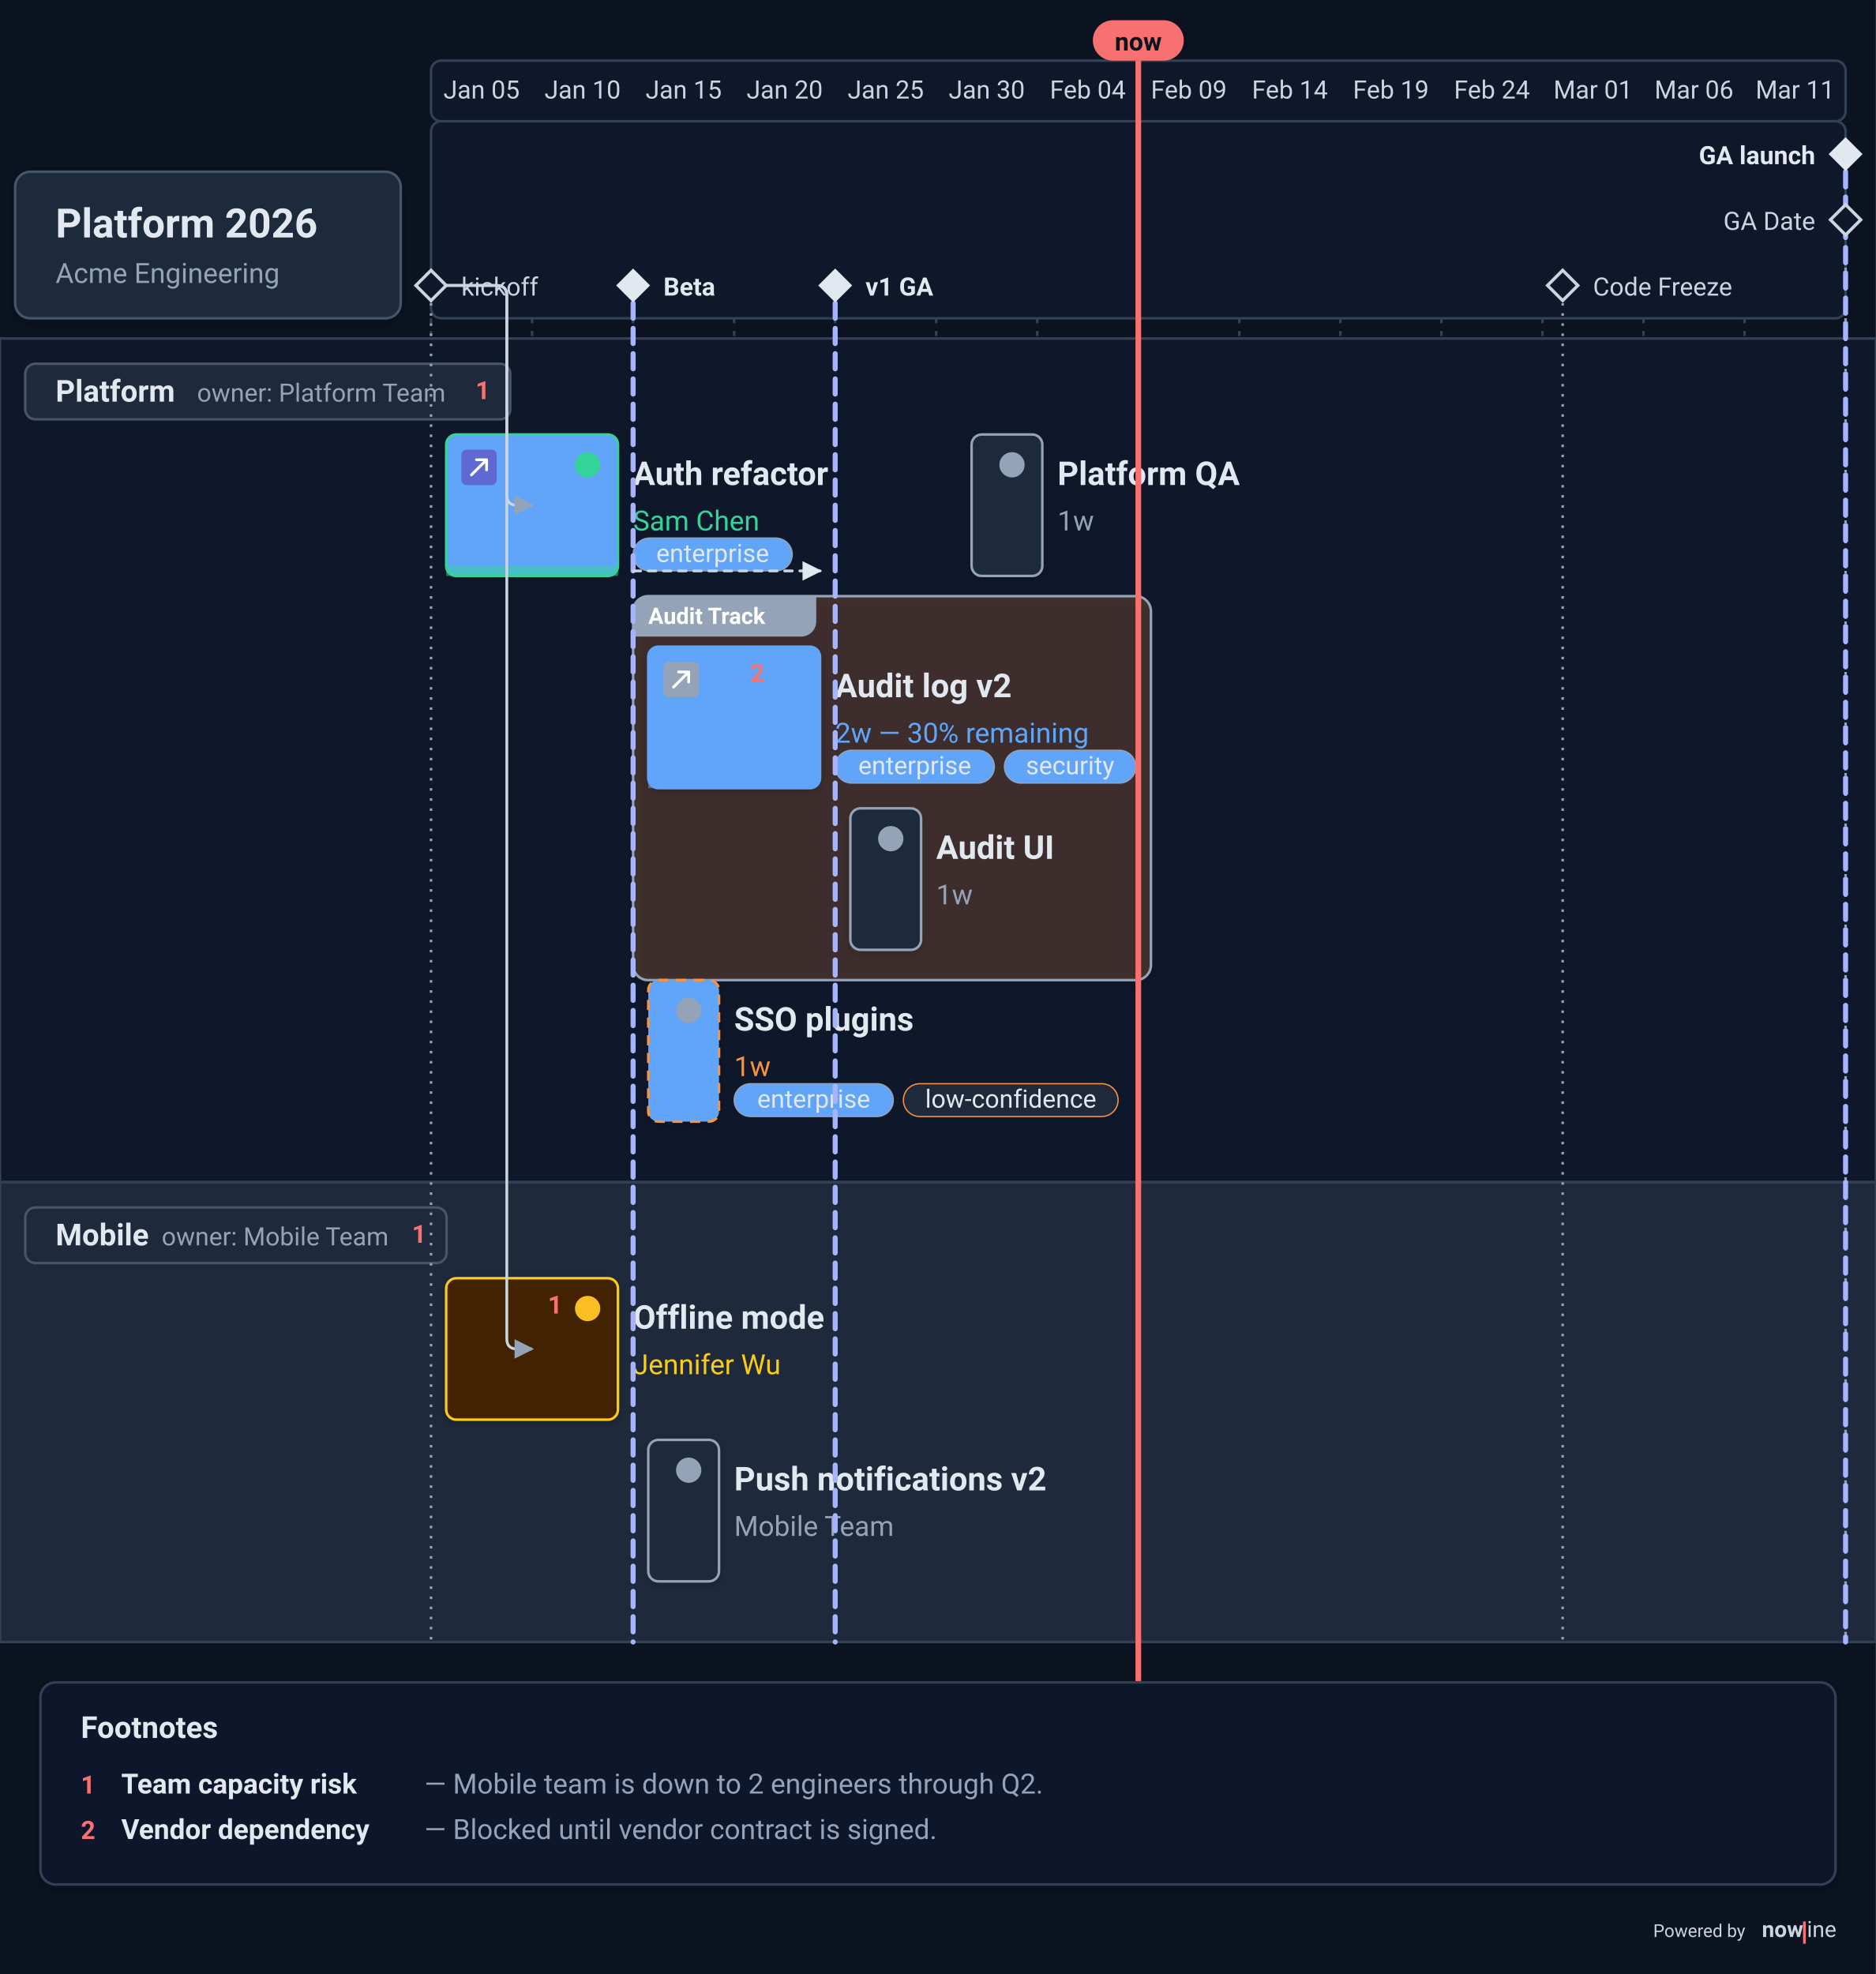
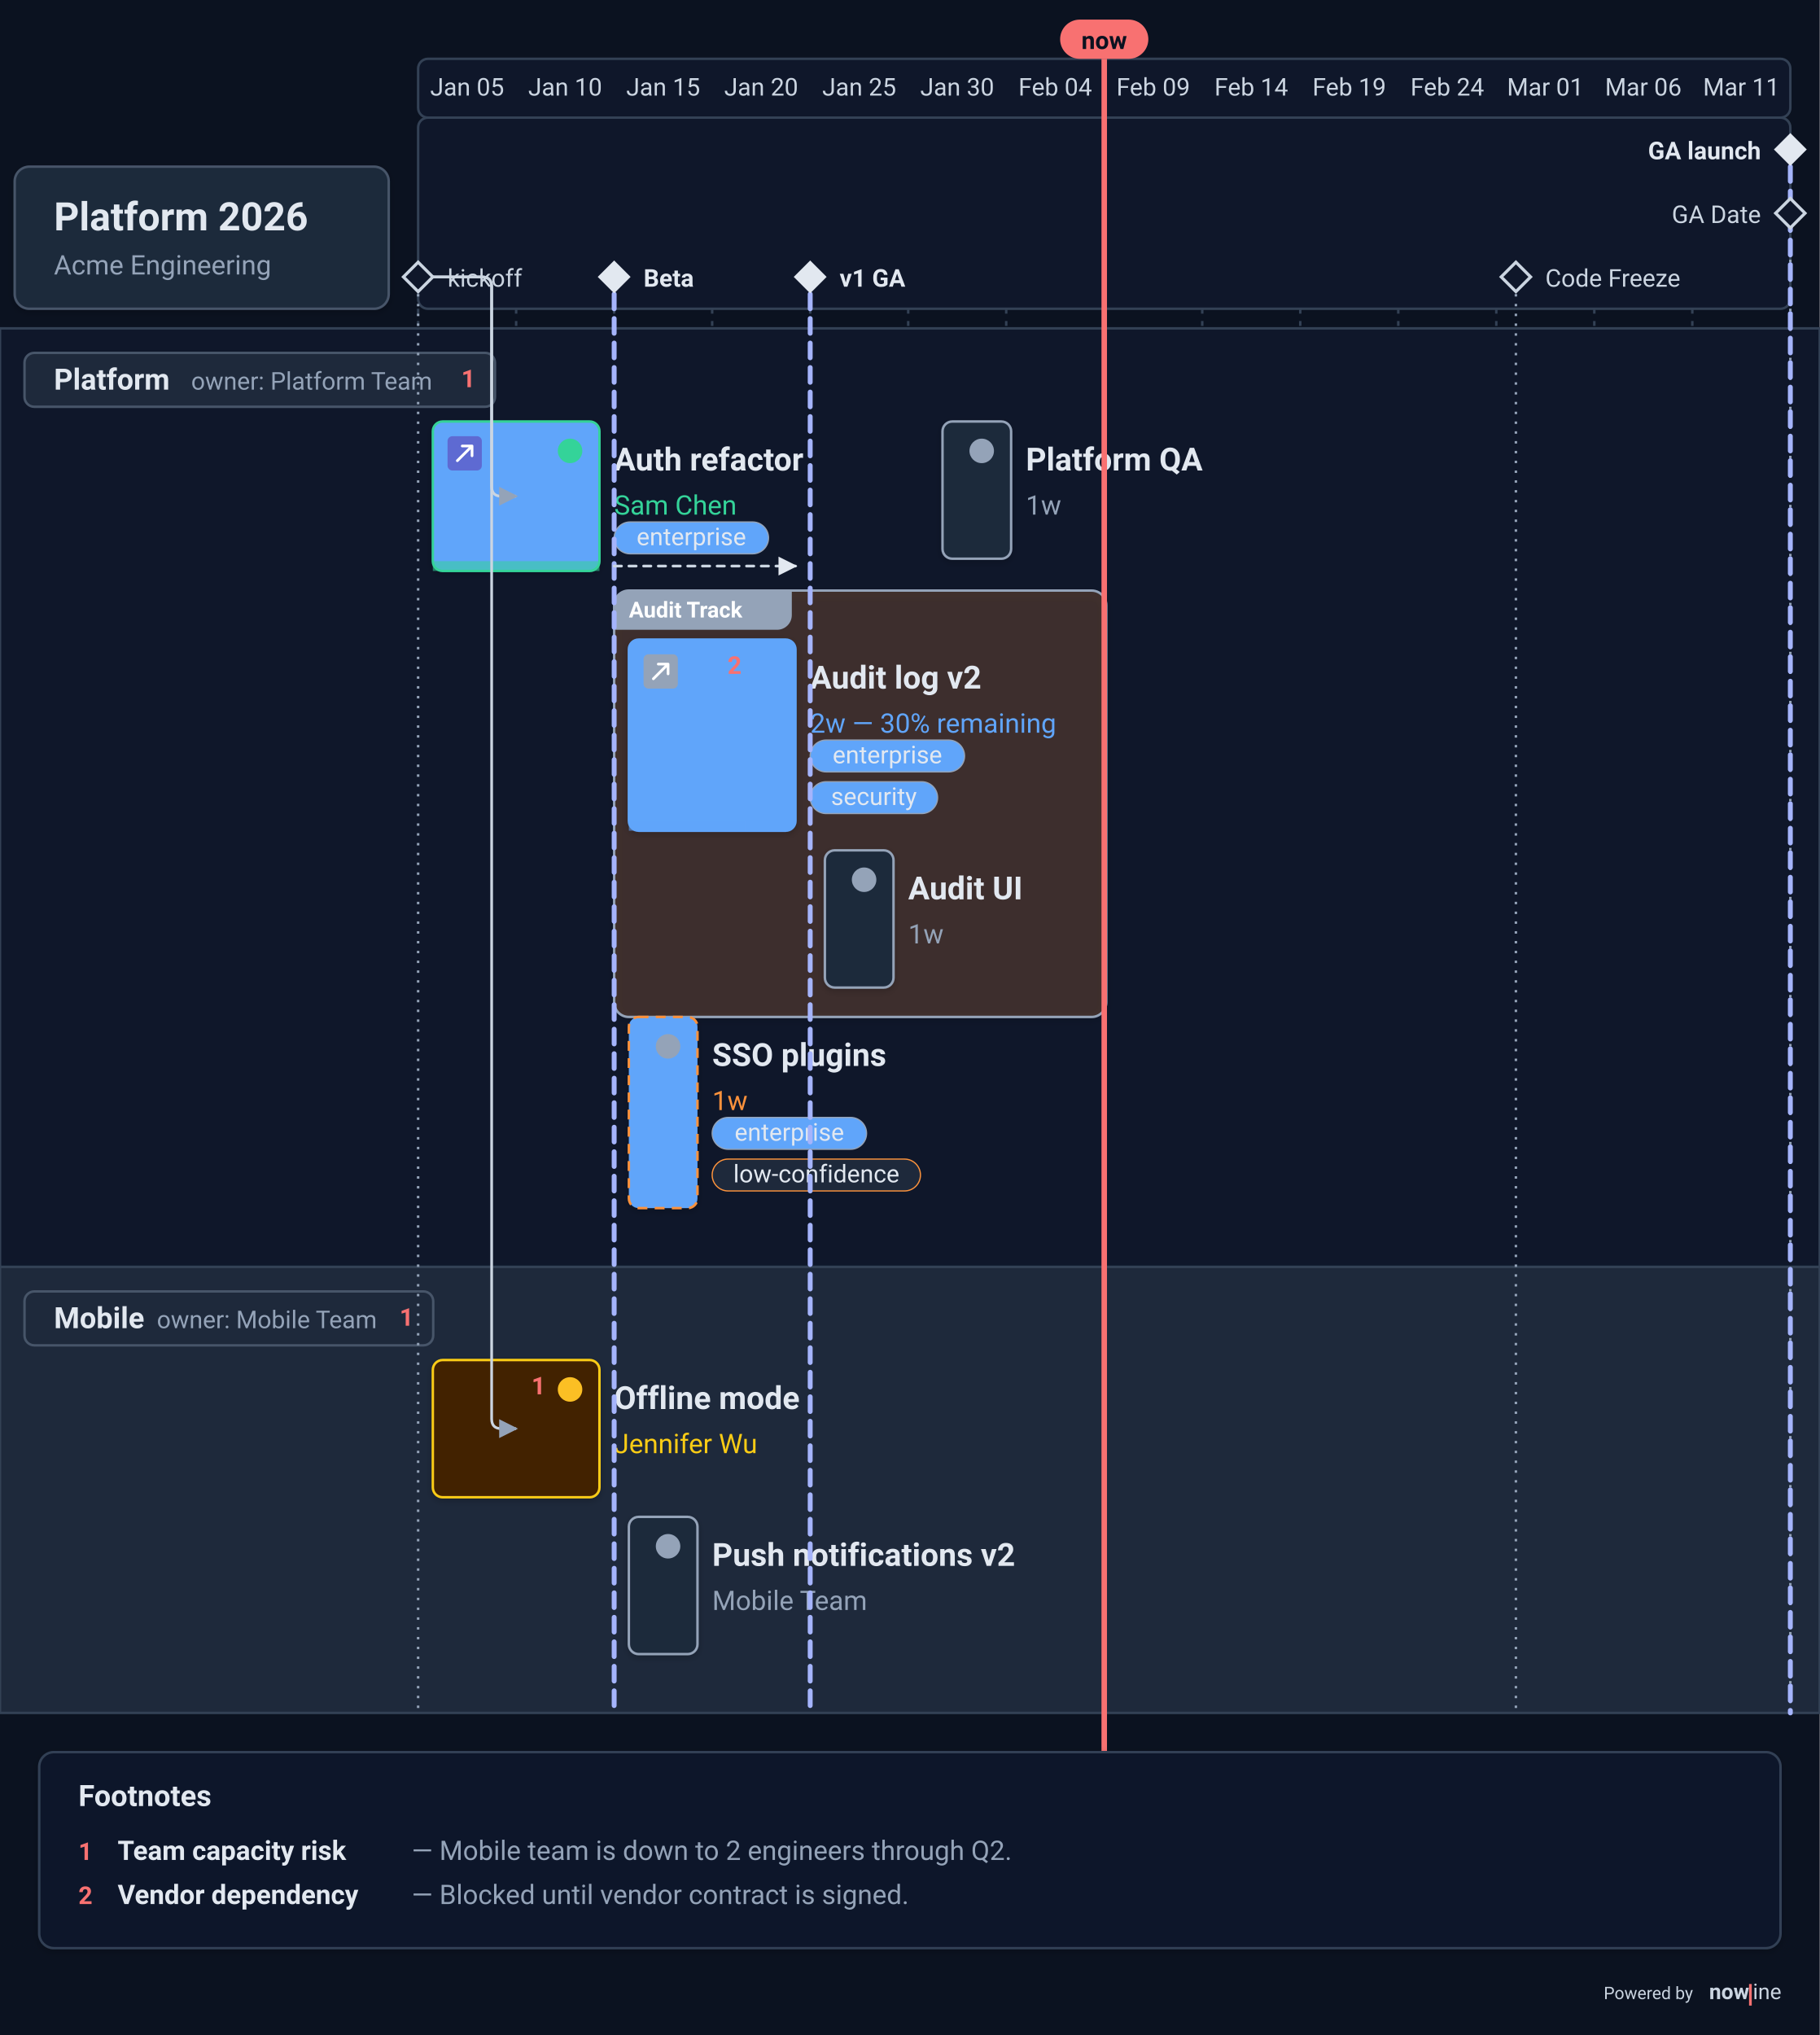
- <svg xmlns="http://www.w3.org/2000/svg" data-generator="nowline" data-theme="dark" height="781.44" viewBox="0 0 742.64 781.44" width="742.64">
+ <svg xmlns="http://www.w3.org/2000/svg" data-generator="nowline" data-theme="dark" height="830.44" viewBox="0 0 742.64 830.44" width="742.64">
  <defs>
    <filter height="200%" id="nl-0-root-shadow-subtle" width="200%" x="-50%" y="-50%">
      <feGaussianBlur in="SourceAlpha" stdDeviation="1.5" />
      <feOffset dx="0" dy="1" result="offsetblur" />
      <feComponentTransfer>
        <feFuncA type="linear" slope="0.2" />
      </feComponentTransfer>
      <feMerge>
        <feMergeNode />
        <feMergeNode in="SourceGraphic" />
      </feMerge>
    </filter>
    <filter height="200%" id="nl-0-root-shadow-fuzzy" width="200%" x="-50%" y="-50%">
      <feGaussianBlur in="SourceAlpha" stdDeviation="5" />
      <feOffset dx="0" dy="3" result="offsetblur" />
      <feComponentTransfer>
        <feFuncA type="linear" slope="0.3" />
      </feComponentTransfer>
      <feMerge>
        <feMergeNode />
        <feMergeNode in="SourceGraphic" />
      </feMerge>
    </filter>
    <filter height="200%" id="nl-0-root-shadow-hard" width="200%" x="-50%" y="-50%">
      <feGaussianBlur in="SourceAlpha" stdDeviation="0" />
      <feOffset dx="2" dy="2" result="offsetblur" />
      <feComponentTransfer>
        <feFuncA type="linear" slope="0.45" />
      </feComponentTransfer>
      <feMerge>
        <feMergeNode />
        <feMergeNode in="SourceGraphic" />
      </feMerge>
    </filter>
    <marker id="nl-arrow" viewBox="0 0 10 10" refX="9" refY="5" markerWidth="7" markerHeight="7" orient="auto">
      <path d="M 0 0 L 10 5 L 0 10 z" fill="#94a3b8" />
    </marker>
    <marker id="nl-arrow-light" viewBox="0 0 10 10" refX="9" refY="5" markerWidth="7" markerHeight="7" orient="auto">
      <path d="M 0 0 L 10 5 L 0 10 z" fill="#64748b" />
    </marker>
    <marker id="nl-arrow-dark" viewBox="0 0 10 10" refX="9" refY="5" markerWidth="7" markerHeight="7" orient="auto">
      <path d="M 0 0 L 10 5 L 0 10 z" fill="#e2e8f0" />
    </marker>
  </defs>
-   <rect fill="#0b1220" height="781.44" width="742.64" x="0" y="0" />
+   <rect fill="#0b1220" height="830.44" width="742.64" x="0" y="0" />
  <g data-layer="timeline">
    <rect fill="#0f172a" height="24" rx="4" ry="4" stroke="#334155" stroke-width="1" width="560" x="170.64" y="24" />
    <rect fill="#0f172a" height="78" rx="4" ry="4" stroke="#334155" stroke-width="1" width="560" x="170.64" y="48" />
    <text fill="#cbd5e1" font-family="system-ui, -apple-system, &quot;Segoe UI&quot;, Roboto, sans-serif" font-size="10" text-anchor="middle" x="190.64" y="39">Jan 05</text>
-     <line stroke="#334155" stroke-dasharray="2 3" stroke-width="1" x1="170.64" x2="170.64" y1="126" y2="650" />
+     <line stroke="#334155" stroke-dasharray="2 3" stroke-width="1" x1="170.64" x2="170.64" y1="126" y2="699" />
    <text fill="#cbd5e1" font-family="system-ui, -apple-system, &quot;Segoe UI&quot;, Roboto, sans-serif" font-size="10" text-anchor="middle" x="230.64" y="39">Jan 10</text>
-     <line stroke="#334155" stroke-dasharray="2 3" stroke-width="1" x1="210.64" x2="210.64" y1="126" y2="650" />
+     <line stroke="#334155" stroke-dasharray="2 3" stroke-width="1" x1="210.64" x2="210.64" y1="126" y2="699" />
    <text fill="#cbd5e1" font-family="system-ui, -apple-system, &quot;Segoe UI&quot;, Roboto, sans-serif" font-size="10" text-anchor="middle" x="270.64" y="39">Jan 15</text>
-     <line stroke="#334155" stroke-dasharray="2 3" stroke-width="1" x1="250.64" x2="250.64" y1="126" y2="650" />
+     <line stroke="#334155" stroke-dasharray="2 3" stroke-width="1" x1="250.64" x2="250.64" y1="126" y2="699" />
    <text fill="#cbd5e1" font-family="system-ui, -apple-system, &quot;Segoe UI&quot;, Roboto, sans-serif" font-size="10" text-anchor="middle" x="310.64" y="39">Jan 20</text>
-     <line stroke="#334155" stroke-dasharray="2 3" stroke-width="1" x1="290.64" x2="290.64" y1="126" y2="650" />
+     <line stroke="#334155" stroke-dasharray="2 3" stroke-width="1" x1="290.64" x2="290.64" y1="126" y2="699" />
    <text fill="#cbd5e1" font-family="system-ui, -apple-system, &quot;Segoe UI&quot;, Roboto, sans-serif" font-size="10" text-anchor="middle" x="350.64" y="39">Jan 25</text>
-     <line stroke="#334155" stroke-dasharray="2 3" stroke-width="1" x1="330.64" x2="330.64" y1="126" y2="650" />
+     <line stroke="#334155" stroke-dasharray="2 3" stroke-width="1" x1="330.64" x2="330.64" y1="126" y2="699" />
    <text fill="#cbd5e1" font-family="system-ui, -apple-system, &quot;Segoe UI&quot;, Roboto, sans-serif" font-size="10" text-anchor="middle" x="390.64" y="39">Jan 30</text>
-     <line stroke="#334155" stroke-dasharray="2 3" stroke-width="1" x1="370.64" x2="370.64" y1="126" y2="650" />
+     <line stroke="#334155" stroke-dasharray="2 3" stroke-width="1" x1="370.64" x2="370.64" y1="126" y2="699" />
    <text fill="#cbd5e1" font-family="system-ui, -apple-system, &quot;Segoe UI&quot;, Roboto, sans-serif" font-size="10" text-anchor="middle" x="430.64" y="39">Feb 04</text>
-     <line stroke="#334155" stroke-dasharray="2 3" stroke-width="1" x1="410.64" x2="410.64" y1="126" y2="650" />
+     <line stroke="#334155" stroke-dasharray="2 3" stroke-width="1" x1="410.64" x2="410.64" y1="126" y2="699" />
    <text fill="#cbd5e1" font-family="system-ui, -apple-system, &quot;Segoe UI&quot;, Roboto, sans-serif" font-size="10" text-anchor="middle" x="470.64" y="39">Feb 09</text>
-     <line stroke="#334155" stroke-dasharray="2 3" stroke-width="1" x1="450.64" x2="450.64" y1="126" y2="650" />
+     <line stroke="#334155" stroke-dasharray="2 3" stroke-width="1" x1="450.64" x2="450.64" y1="126" y2="699" />
    <text fill="#cbd5e1" font-family="system-ui, -apple-system, &quot;Segoe UI&quot;, Roboto, sans-serif" font-size="10" text-anchor="middle" x="510.64" y="39">Feb 14</text>
-     <line stroke="#334155" stroke-dasharray="2 3" stroke-width="1" x1="490.64" x2="490.64" y1="126" y2="650" />
+     <line stroke="#334155" stroke-dasharray="2 3" stroke-width="1" x1="490.64" x2="490.64" y1="126" y2="699" />
    <text fill="#cbd5e1" font-family="system-ui, -apple-system, &quot;Segoe UI&quot;, Roboto, sans-serif" font-size="10" text-anchor="middle" x="550.64" y="39">Feb 19</text>
-     <line stroke="#334155" stroke-dasharray="2 3" stroke-width="1" x1="530.64" x2="530.64" y1="126" y2="650" />
+     <line stroke="#334155" stroke-dasharray="2 3" stroke-width="1" x1="530.64" x2="530.64" y1="126" y2="699" />
    <text fill="#cbd5e1" font-family="system-ui, -apple-system, &quot;Segoe UI&quot;, Roboto, sans-serif" font-size="10" text-anchor="middle" x="590.64" y="39">Feb 24</text>
-     <line stroke="#334155" stroke-dasharray="2 3" stroke-width="1" x1="570.64" x2="570.64" y1="126" y2="650" />
+     <line stroke="#334155" stroke-dasharray="2 3" stroke-width="1" x1="570.64" x2="570.64" y1="126" y2="699" />
    <text fill="#cbd5e1" font-family="system-ui, -apple-system, &quot;Segoe UI&quot;, Roboto, sans-serif" font-size="10" text-anchor="middle" x="630.64" y="39">Mar 01</text>
-     <line stroke="#334155" stroke-dasharray="2 3" stroke-width="1" x1="610.64" x2="610.64" y1="126" y2="650" />
+     <line stroke="#334155" stroke-dasharray="2 3" stroke-width="1" x1="610.64" x2="610.64" y1="126" y2="699" />
    <text fill="#cbd5e1" font-family="system-ui, -apple-system, &quot;Segoe UI&quot;, Roboto, sans-serif" font-size="10" text-anchor="middle" x="670.64" y="39">Mar 06</text>
-     <line stroke="#334155" stroke-dasharray="2 3" stroke-width="1" x1="650.64" x2="650.64" y1="126" y2="650" />
+     <line stroke="#334155" stroke-dasharray="2 3" stroke-width="1" x1="650.64" x2="650.64" y1="126" y2="699" />
    <text fill="#cbd5e1" font-family="system-ui, -apple-system, &quot;Segoe UI&quot;, Roboto, sans-serif" font-size="10" text-anchor="middle" x="710.64" y="39">Mar 11</text>
-     <line stroke="#334155" stroke-dasharray="2 3" stroke-width="1" x1="690.64" x2="690.64" y1="126" y2="650" />
-     <line stroke="#334155" stroke-dasharray="2 3" stroke-width="1" x1="730.64" x2="730.64" y1="126" y2="650" />
+     <line stroke="#334155" stroke-dasharray="2 3" stroke-width="1" x1="690.64" x2="690.64" y1="126" y2="699" />
+     <line stroke="#334155" stroke-dasharray="2 3" stroke-width="1" x1="730.64" x2="730.64" y1="126" y2="699" />
  </g>
  <g data-id="platform" data-layer="swimlane">
-     <rect fill="#0f172a" height="334" stroke="#334155" stroke-width="1" width="742.64" x="0" y="134" />
+     <rect fill="#0f172a" height="383" stroke="#334155" stroke-width="1" width="742.64" x="0" y="134" />
    <rect fill="#1e293b" height="22" rx="4" ry="4" stroke="#475569" stroke-width="1" width="192" x="10" y="144" />
    <text fill="#e2e8f0" font-family="system-ui, -apple-system, &quot;Segoe UI&quot;, Roboto, sans-serif" font-size="12" font-weight="600" x="22" y="159">Platform</text>
    <text fill="#94a3b8" font-family="system-ui, -apple-system, &quot;Segoe UI&quot;, Roboto, sans-serif" font-size="10" x="78" y="159">owner: Platform Team</text>
    <text fill="#f87171" font-family="system-ui, -apple-system, &quot;Segoe UI&quot;, Roboto, sans-serif" font-size="10" font-weight="700" text-anchor="end" x="194" y="158">1</text>
    <g data-id="auth-refactor" data-layer="item">
-       <rect fill="#60a5fa" filter="url(#nl-0-root-shadow-subtle)" height="56" rx="4" ry="4" stroke="#34d399" stroke-width="1" width="68" x="176.64" y="172" />
-       <rect fill="#34d399" height="4" opacity="0.55" width="68" x="176.64" y="224" />
+       <rect fill="#60a5fa" filter="url(#nl-0-root-shadow-subtle)" height="61" rx="4" ry="4" stroke="#34d399" stroke-width="1" width="68" x="176.64" y="172" />
+       <rect fill="#34d399" height="4" opacity="0.55" width="68" x="176.64" y="229" />
      <circle cx="232.64" cy="184" fill="#34d399" r="5" />
      <text fill="#e2e8f0" font-family="system-ui, -apple-system, &quot;Segoe UI&quot;, Roboto, sans-serif" font-size="13" font-weight="600" x="250.64" y="192">Auth refactor</text>
      <text fill="#34d399" font-family="system-ui, -apple-system, &quot;Segoe UI&quot;, Roboto, sans-serif" font-size="11" x="250.64" y="210">Sam Chen</text>
      <a href="https://linear.app/acme/issue/ENG-123" rel="noopener" target="_blank">
        <rect fill="#5e6ad2" height="14" rx="2" ry="2" width="14" x="182.64" y="178" />
        <path d="M186.64 188 L192.64 182 M188.64 182 H192.64 V186" fill="none" stroke="#ffffff" stroke-linecap="round" stroke-linejoin="round" stroke-width="1.1" />
      </a>
      <rect fill="#60a5fa" height="13" rx="6.5" ry="6.5" stroke="#94a3b8" stroke-width="0.5" width="63" x="250.64" y="213" />
      <text fill="#e2e8f0" font-family="system-ui, -apple-system, &quot;Segoe UI&quot;, Roboto, sans-serif" font-size="10" font-style="normal" font-weight="400" text-anchor="middle" x="282.14" y="222.5">enterprise</text>
    </g>
    <g data-layer="parallel">
      <g data-id="audit-track" data-layer="group">
-         <rect fill="#fb923c" fill-opacity="0.18" filter="url(#nl-0-root-shadow-subtle)" height="152" rx="6" ry="6" stroke="#94a3b8" stroke-width="1" width="205" x="250.64" y="236" />
-         <path d="M256.64 236H323.14V246A6 6 0 0 1 317.14 252H250.64V242A6 6 0 0 1 256.64 236Z" fill="#94a3b8" />
-         <text fill="#ffffff" font-family="system-ui, -apple-system, &quot;Segoe UI&quot;, Roboto, sans-serif" font-size="9" font-weight="600" x="256.64" y="247">Audit Track</text>
+         <rect fill="#fb923c" fill-opacity="0.18" filter="url(#nl-0-root-shadow-subtle)" height="174" rx="6" ry="6" stroke="#94a3b8" stroke-width="1" width="200.84" x="250.64" y="241" />
+         <path d="M256.64 241H323.14V251A6 6 0 0 1 317.14 257H250.64V247A6 6 0 0 1 256.64 241Z" fill="#94a3b8" />
+         <text fill="#ffffff" font-family="system-ui, -apple-system, &quot;Segoe UI&quot;, Roboto, sans-serif" font-size="9" font-weight="600" x="256.64" y="252">Audit Track</text>
        <g data-id="audit-log" data-layer="item">
-           <rect fill="#60a5fa" filter="url(#nl-0-root-shadow-subtle)" height="56" rx="4" ry="4" stroke="#60a5fa" stroke-width="1" width="68" x="256.64" y="256" />
-           <rect fill="#60a5fa" height="4" opacity="0.55" width="47.6" x="256.64" y="308" />
-           <circle cx="312.64" cy="268" fill="#60a5fa" r="5" />
-           <text fill="#e2e8f0" font-family="system-ui, -apple-system, &quot;Segoe UI&quot;, Roboto, sans-serif" font-size="13" font-weight="600" x="330.64" y="276">Audit log v2</text>
-           <text fill="#60a5fa" font-family="system-ui, -apple-system, &quot;Segoe UI&quot;, Roboto, sans-serif" font-size="11" x="330.64" y="294">2w — 30% remaining</text>
-           <text fill="#f87171" font-family="system-ui, -apple-system, &quot;Segoe UI&quot;, Roboto, sans-serif" font-size="10" font-weight="700" text-anchor="end" x="302.64" y="270">2</text>
+           <rect fill="#60a5fa" filter="url(#nl-0-root-shadow-subtle)" height="78" rx="4" ry="4" stroke="#60a5fa" stroke-width="1" width="68" x="256.64" y="261" />
+           <rect fill="#60a5fa" height="4" opacity="0.55" width="47.6" x="256.64" y="335" />
+           <circle cx="312.64" cy="273" fill="#60a5fa" r="5" />
+           <text fill="#e2e8f0" font-family="system-ui, -apple-system, &quot;Segoe UI&quot;, Roboto, sans-serif" font-size="13" font-weight="600" x="330.64" y="281">Audit log v2</text>
+           <text fill="#60a5fa" font-family="system-ui, -apple-system, &quot;Segoe UI&quot;, Roboto, sans-serif" font-size="11" x="330.64" y="299">2w — 30% remaining</text>
+           <text fill="#f87171" font-family="system-ui, -apple-system, &quot;Segoe UI&quot;, Roboto, sans-serif" font-size="10" font-weight="700" text-anchor="end" x="302.64" y="275">2</text>
          <a href="https://wiki.acme.com/audit" rel="noopener" target="_blank">
-             <rect fill="#94a3b8" height="14" rx="2" ry="2" width="14" x="262.64" y="262" />
-             <path d="M266.64 272 L272.64 266 M268.64 266 H272.64 V270" fill="none" stroke="#ffffff" stroke-linecap="round" stroke-linejoin="round" stroke-width="1.1" />
+             <rect fill="#94a3b8" height="14" rx="2" ry="2" width="14" x="262.64" y="267" />
+             <path d="M266.64 277 L272.64 271 M268.64 271 H272.64 V275" fill="none" stroke="#ffffff" stroke-linecap="round" stroke-linejoin="round" stroke-width="1.1" />
          </a>
-           <rect fill="#60a5fa" height="13" rx="6.5" ry="6.5" stroke="#94a3b8" stroke-width="0.5" width="63" x="330.64" y="297" />
-           <text fill="#e2e8f0" font-family="system-ui, -apple-system, &quot;Segoe UI&quot;, Roboto, sans-serif" font-size="10" font-style="normal" font-weight="400" text-anchor="middle" x="362.14" y="306.5">enterprise</text>
-           <rect fill="#60a5fa" height="13" rx="6.5" ry="6.5" stroke="#94a3b8" stroke-width="0.5" width="52" x="397.64" y="297" />
-           <text fill="#e2e8f0" font-family="system-ui, -apple-system, &quot;Segoe UI&quot;, Roboto, sans-serif" font-size="10" font-style="normal" font-weight="400" text-anchor="middle" x="423.64" y="306.5">security</text>
+           <rect fill="#60a5fa" height="13" rx="6.5" ry="6.5" stroke="#94a3b8" stroke-width="0.5" width="63" x="330.64" y="302" />
+           <text fill="#e2e8f0" font-family="system-ui, -apple-system, &quot;Segoe UI&quot;, Roboto, sans-serif" font-size="10" font-style="normal" font-weight="400" text-anchor="middle" x="362.14" y="311.5">enterprise</text>
+           <rect fill="#60a5fa" height="13" rx="6.5" ry="6.5" stroke="#94a3b8" stroke-width="0.5" width="52" x="330.64" y="319" />
+           <text fill="#e2e8f0" font-family="system-ui, -apple-system, &quot;Segoe UI&quot;, Roboto, sans-serif" font-size="10" font-style="normal" font-weight="400" text-anchor="middle" x="356.64" y="328.5">security</text>
        </g>
        <g data-id="audit-ui" data-layer="item">
-           <rect fill="#1e293b" filter="url(#nl-0-root-shadow-subtle)" height="56" rx="4" ry="4" stroke="#94a3b8" stroke-width="1" width="28" x="336.64" y="320" />
-           <circle cx="352.64" cy="332" fill="#94a3b8" r="5" />
-           <text fill="#e2e8f0" font-family="system-ui, -apple-system, &quot;Segoe UI&quot;, Roboto, sans-serif" font-size="13" font-weight="600" x="370.64" y="340">Audit UI</text>
-           <text fill="#94a3b8" font-family="system-ui, -apple-system, &quot;Segoe UI&quot;, Roboto, sans-serif" font-size="11" x="370.64" y="358">1w</text>
+           <rect fill="#1e293b" filter="url(#nl-0-root-shadow-subtle)" height="56" rx="4" ry="4" stroke="#94a3b8" stroke-width="1" width="28" x="336.64" y="347" />
+           <circle cx="352.64" cy="359" fill="#94a3b8" r="5" />
+           <text fill="#e2e8f0" font-family="system-ui, -apple-system, &quot;Segoe UI&quot;, Roboto, sans-serif" font-size="13" font-weight="600" x="370.64" y="367">Audit UI</text>
+           <text fill="#94a3b8" font-family="system-ui, -apple-system, &quot;Segoe UI&quot;, Roboto, sans-serif" font-size="11" x="370.64" y="385">1w</text>
        </g>
      </g>
      <g data-id="sso" data-layer="item">
-         <rect fill="#60a5fa" filter="url(#nl-0-root-shadow-subtle)" height="56" rx="4" ry="4" stroke="#fb923c" stroke-dasharray="4 3" stroke-width="1" width="28" x="256.64" y="388" />
-         <circle cx="272.64" cy="400" fill="#94a3b8" r="5" />
-         <text fill="#e2e8f0" font-family="system-ui, -apple-system, &quot;Segoe UI&quot;, Roboto, sans-serif" font-size="13" font-weight="600" x="290.64" y="408">SSO plugins</text>
-         <text fill="#fb923c" font-family="system-ui, -apple-system, &quot;Segoe UI&quot;, Roboto, sans-serif" font-size="11" x="290.64" y="426">1w</text>
-         <rect fill="#60a5fa" height="13" rx="6.5" ry="6.5" stroke="#94a3b8" stroke-width="0.5" width="63" x="290.64" y="429" />
-         <text fill="#e2e8f0" font-family="system-ui, -apple-system, &quot;Segoe UI&quot;, Roboto, sans-serif" font-size="10" font-style="normal" font-weight="400" text-anchor="middle" x="322.14" y="438.5">enterprise</text>
-         <rect fill="#1e293b" height="13" rx="6.5" ry="6.5" stroke="#fb923c" stroke-width="0.5" width="85" x="357.64" y="429" />
-         <text fill="#e2e8f0" font-family="system-ui, -apple-system, &quot;Segoe UI&quot;, Roboto, sans-serif" font-size="10" font-style="normal" font-weight="400" text-anchor="middle" x="400.14" y="438.5">low-confidence</text>
+         <rect fill="#60a5fa" filter="url(#nl-0-root-shadow-subtle)" height="78" rx="4" ry="4" stroke="#fb923c" stroke-dasharray="4 3" stroke-width="1" width="28" x="256.64" y="415" />
+         <circle cx="272.64" cy="427" fill="#94a3b8" r="5" />
+         <text fill="#e2e8f0" font-family="system-ui, -apple-system, &quot;Segoe UI&quot;, Roboto, sans-serif" font-size="13" font-weight="600" x="290.64" y="435">SSO plugins</text>
+         <text fill="#fb923c" font-family="system-ui, -apple-system, &quot;Segoe UI&quot;, Roboto, sans-serif" font-size="11" x="290.64" y="453">1w</text>
+         <rect fill="#60a5fa" height="13" rx="6.5" ry="6.5" stroke="#94a3b8" stroke-width="0.5" width="63" x="290.64" y="456" />
+         <text fill="#e2e8f0" font-family="system-ui, -apple-system, &quot;Segoe UI&quot;, Roboto, sans-serif" font-size="10" font-style="normal" font-weight="400" text-anchor="middle" x="322.14" y="465.5">enterprise</text>
+         <rect fill="#1e293b" height="13" rx="6.5" ry="6.5" stroke="#fb923c" stroke-width="0.5" width="85" x="290.64" y="473" />
+         <text fill="#e2e8f0" font-family="system-ui, -apple-system, &quot;Segoe UI&quot;, Roboto, sans-serif" font-size="10" font-style="normal" font-weight="400" text-anchor="middle" x="333.14" y="482.5">low-confidence</text>
      </g>
    </g>
    <g data-id="platform-qa" data-layer="item">
      <rect fill="#1e293b" filter="url(#nl-0-root-shadow-subtle)" height="56" rx="4" ry="4" stroke="#94a3b8" stroke-width="1" width="28" x="384.64" y="172" />
      <circle cx="400.64" cy="184" fill="#94a3b8" r="5" />
      <text fill="#e2e8f0" font-family="system-ui, -apple-system, &quot;Segoe UI&quot;, Roboto, sans-serif" font-size="13" font-weight="600" x="418.64" y="192">Platform QA</text>
      <text fill="#94a3b8" font-family="system-ui, -apple-system, &quot;Segoe UI&quot;, Roboto, sans-serif" font-size="11" x="418.64" y="210">1w</text>
    </g>
  </g>
  <g data-id="mobile" data-layer="swimlane">
-     <rect fill="#1e293b" height="182" stroke="#334155" stroke-width="1" width="742.64" x="0" y="468" />
-     <rect fill="#1e293b" height="22" rx="4" ry="4" stroke="#475569" stroke-width="1" width="166.8" x="10" y="478" />
-     <text fill="#e2e8f0" font-family="system-ui, -apple-system, &quot;Segoe UI&quot;, Roboto, sans-serif" font-size="12" font-weight="600" x="22" y="493">Mobile</text>
-     <text fill="#94a3b8" font-family="system-ui, -apple-system, &quot;Segoe UI&quot;, Roboto, sans-serif" font-size="10" x="64" y="493">owner: Mobile Team</text>
-     <text fill="#f87171" font-family="system-ui, -apple-system, &quot;Segoe UI&quot;, Roboto, sans-serif" font-size="10" font-weight="700" text-anchor="end" x="168.8" y="492">1</text>
+     <rect fill="#1e293b" height="182" stroke="#334155" stroke-width="1" width="742.64" x="0" y="517" />
+     <rect fill="#1e293b" height="22" rx="4" ry="4" stroke="#475569" stroke-width="1" width="166.8" x="10" y="527" />
+     <text fill="#e2e8f0" font-family="system-ui, -apple-system, &quot;Segoe UI&quot;, Roboto, sans-serif" font-size="12" font-weight="600" x="22" y="542">Mobile</text>
+     <text fill="#94a3b8" font-family="system-ui, -apple-system, &quot;Segoe UI&quot;, Roboto, sans-serif" font-size="10" x="64" y="542">owner: Mobile Team</text>
+     <text fill="#f87171" font-family="system-ui, -apple-system, &quot;Segoe UI&quot;, Roboto, sans-serif" font-size="10" font-weight="700" text-anchor="end" x="168.8" y="541">1</text>
    <g data-id="offline" data-layer="item">
-       <rect fill="#422006" filter="url(#nl-0-root-shadow-subtle)" height="56" rx="4" ry="4" stroke="#facc15" stroke-width="1" width="68" x="176.64" y="506" />
-       <circle cx="232.64" cy="518" fill="#fbbf24" r="5" />
-       <text fill="#e2e8f0" font-family="system-ui, -apple-system, &quot;Segoe UI&quot;, Roboto, sans-serif" font-size="13" font-weight="600" x="250.64" y="526">Offline mode</text>
-       <text fill="#facc15" font-family="system-ui, -apple-system, &quot;Segoe UI&quot;, Roboto, sans-serif" font-size="11" x="250.64" y="544">Jennifer Wu</text>
-       <text fill="#f87171" font-family="system-ui, -apple-system, &quot;Segoe UI&quot;, Roboto, sans-serif" font-size="10" font-weight="700" text-anchor="end" x="222.64" y="520">1</text>
+       <rect fill="#422006" filter="url(#nl-0-root-shadow-subtle)" height="56" rx="4" ry="4" stroke="#facc15" stroke-width="1" width="68" x="176.64" y="555" />
+       <circle cx="232.64" cy="567" fill="#fbbf24" r="5" />
+       <text fill="#e2e8f0" font-family="system-ui, -apple-system, &quot;Segoe UI&quot;, Roboto, sans-serif" font-size="13" font-weight="600" x="250.64" y="575">Offline mode</text>
+       <text fill="#facc15" font-family="system-ui, -apple-system, &quot;Segoe UI&quot;, Roboto, sans-serif" font-size="11" x="250.64" y="593">Jennifer Wu</text>
+       <text fill="#f87171" font-family="system-ui, -apple-system, &quot;Segoe UI&quot;, Roboto, sans-serif" font-size="10" font-weight="700" text-anchor="end" x="222.64" y="569">1</text>
    </g>
    <g data-id="push-v2" data-layer="item">
-       <rect fill="#1e293b" filter="url(#nl-0-root-shadow-subtle)" height="56" rx="4" ry="4" stroke="#94a3b8" stroke-width="1" width="28" x="256.64" y="570" />
-       <circle cx="272.64" cy="582" fill="#94a3b8" r="5" />
-       <text fill="#e2e8f0" font-family="system-ui, -apple-system, &quot;Segoe UI&quot;, Roboto, sans-serif" font-size="13" font-weight="600" x="290.64" y="590">Push notifications v2</text>
-       <text fill="#94a3b8" font-family="system-ui, -apple-system, &quot;Segoe UI&quot;, Roboto, sans-serif" font-size="11" x="290.64" y="608">Mobile Team</text>
-     </g>
-   </g>
-   <path d="M170.64 113 L196.64 113 Q200.64 113 200.64 117 L200.64 196 Q200.64 200 204.64 200 L210.64 200" fill="none" marker-end="url(#nl-arrow)" stroke="#cbd5e1" stroke-linejoin="round" stroke-width="1.1" />
-   <path d="M170.64 113 L196.64 113 Q200.64 113 200.64 117 L200.64 530 Q200.64 534 204.64 534 L210.64 534" fill="none" marker-end="url(#nl-arrow)" stroke="#cbd5e1" stroke-linejoin="round" stroke-width="1.1" />
-   <line stroke="#94a3b8" stroke-dasharray="1 3" stroke-width="1" x1="170.64" x2="170.64" y1="120" y2="650" />
-   <line stroke="#94a3b8" stroke-dasharray="1 3" stroke-width="1" x1="618.64" x2="618.64" y1="120" y2="650" />
-   <line stroke="#94a3b8" stroke-dasharray="1 3" stroke-width="1" x1="730.64" x2="730.64" y1="94" y2="650" />
-   <line stroke="#a5b4fc" stroke-dasharray="6 4" stroke-linecap="round" stroke-width="2" x1="250.64" x2="250.64" y1="120" y2="650" />
-   <line stroke="#a5b4fc" stroke-dasharray="6 4" stroke-linecap="round" stroke-width="2" x1="330.64" x2="330.64" y1="120" y2="650" />
-   <path d="M250.64 226 H324.64" fill="none" marker-end="url(#nl-arrow-dark)" stroke="#cbd5e1" stroke-dasharray="3 3" stroke-linecap="round" stroke-width="1.1" />
-   <line stroke="#a5b4fc" stroke-dasharray="6 4" stroke-linecap="round" stroke-width="2" x1="730.64" x2="730.64" y1="68" y2="650" />
+       <rect fill="#1e293b" filter="url(#nl-0-root-shadow-subtle)" height="56" rx="4" ry="4" stroke="#94a3b8" stroke-width="1" width="28" x="256.64" y="619" />
+       <circle cx="272.64" cy="631" fill="#94a3b8" r="5" />
+       <text fill="#e2e8f0" font-family="system-ui, -apple-system, &quot;Segoe UI&quot;, Roboto, sans-serif" font-size="13" font-weight="600" x="290.64" y="639">Push notifications v2</text>
+       <text fill="#94a3b8" font-family="system-ui, -apple-system, &quot;Segoe UI&quot;, Roboto, sans-serif" font-size="11" x="290.64" y="657">Mobile Team</text>
+     </g>
+   </g>
+   <path d="M170.64 113 L196.64 113 Q200.64 113 200.64 117 L200.64 198.5 Q200.64 202.5 204.64 202.5 L210.64 202.5" fill="none" marker-end="url(#nl-arrow)" stroke="#cbd5e1" stroke-linejoin="round" stroke-width="1.1" />
+   <path d="M170.64 113 L196.64 113 Q200.64 113 200.64 117 L200.64 579 Q200.64 583 204.64 583 L210.64 583" fill="none" marker-end="url(#nl-arrow)" stroke="#cbd5e1" stroke-linejoin="round" stroke-width="1.1" />
+   <line stroke="#94a3b8" stroke-dasharray="1 3" stroke-width="1" x1="170.64" x2="170.64" y1="120" y2="699" />
+   <line stroke="#94a3b8" stroke-dasharray="1 3" stroke-width="1" x1="618.64" x2="618.64" y1="120" y2="699" />
+   <line stroke="#94a3b8" stroke-dasharray="1 3" stroke-width="1" x1="730.64" x2="730.64" y1="94" y2="699" />
+   <line stroke="#a5b4fc" stroke-dasharray="6 4" stroke-linecap="round" stroke-width="2" x1="250.64" x2="250.64" y1="120" y2="699" />
+   <line stroke="#a5b4fc" stroke-dasharray="6 4" stroke-linecap="round" stroke-width="2" x1="330.64" x2="330.64" y1="120" y2="699" />
+   <path d="M250.64 231 H324.64" fill="none" marker-end="url(#nl-arrow-dark)" stroke="#cbd5e1" stroke-dasharray="3 3" stroke-linecap="round" stroke-width="1.1" />
+   <line stroke="#a5b4fc" stroke-dasharray="6 4" stroke-linecap="round" stroke-width="2" x1="730.64" x2="730.64" y1="68" y2="699" />
  <g data-id="kickoff" data-layer="anchor">
    <path d="M170.64 107 L176.64 113 L170.64 119 L164.64 113 Z" fill="#0f172a" stroke="#cbd5e1" stroke-width="1.25" />
    <text fill="#cbd5e1" font-family="system-ui, -apple-system, &quot;Segoe UI&quot;, Roboto, sans-serif" font-size="10" x="182.64" y="117">kickoff</text>
  </g>
  <g data-id="code-freeze" data-layer="anchor">
    <path d="M618.64 107 L624.64 113 L618.64 119 L612.64 113 Z" fill="#0f172a" stroke="#cbd5e1" stroke-width="1.25" />
    <text fill="#cbd5e1" font-family="system-ui, -apple-system, &quot;Segoe UI&quot;, Roboto, sans-serif" font-size="10" x="630.64" y="117">Code Freeze</text>
  </g>
  <g data-id="ga-date" data-layer="anchor">
    <path d="M730.64 81 L736.64 87 L730.64 93 L724.64 87 Z" fill="#0f172a" stroke="#cbd5e1" stroke-width="1.25" />
    <text fill="#cbd5e1" font-family="system-ui, -apple-system, &quot;Segoe UI&quot;, Roboto, sans-serif" font-size="10" text-anchor="end" x="718.64" y="91">GA Date</text>
  </g>
  <g data-id="beta" data-layer="milestone">
    <path d="M250.64 107 L256.64 113 L250.64 119 L244.64 113 Z" fill="#e2e8f0" stroke="#e2e8f0" stroke-width="1" />
    <text fill="#e2e8f0" font-family="system-ui, -apple-system, &quot;Segoe UI&quot;, Roboto, sans-serif" font-size="10" font-weight="600" x="262.64" y="117">Beta</text>
  </g>
  <g data-id="v1-ga" data-layer="milestone">
    <path d="M330.64 107 L336.64 113 L330.64 119 L324.64 113 Z" fill="#e2e8f0" stroke="#e2e8f0" stroke-width="1" />
    <text fill="#e2e8f0" font-family="system-ui, -apple-system, &quot;Segoe UI&quot;, Roboto, sans-serif" font-size="10" font-weight="600" x="342.64" y="117">v1 GA</text>
  </g>
  <g data-id="ga-launch" data-layer="milestone">
    <path d="M730.64 55 L736.64 61 L730.64 67 L724.64 61 Z" fill="#e2e8f0" stroke="#e2e8f0" stroke-width="1" />
    <text fill="#e2e8f0" font-family="system-ui, -apple-system, &quot;Segoe UI&quot;, Roboto, sans-serif" font-size="10" font-weight="600" text-anchor="end" x="718.64" y="65">GA launch</text>
  </g>
  <g data-layer="nowline">
-     <line stroke="#f87171" stroke-width="2.25" x1="450.64" x2="450.64" y1="24" y2="746" />
+     <line stroke="#f87171" stroke-width="2.25" x1="450.64" x2="450.64" y1="24" y2="795" />
    <rect fill="#f87171" height="16" rx="8" ry="8" width="36" x="432.64" y="8" />
    <text fill="#0b1220" font-family="system-ui, -apple-system, &quot;Segoe UI&quot;, Roboto, sans-serif" font-size="10" font-weight="700" text-anchor="middle" x="450.64" y="20">now</text>
  </g>
  <g data-layer="footnotes">
-     <rect fill="#0f172a" filter="url(#nl-0-root-shadow-subtle)" height="80" rx="6" ry="6" stroke="#334155" stroke-width="1" width="710.64" x="16" y="666" />
-     <text fill="#e2e8f0" font-family="system-ui, -apple-system, &quot;Segoe UI&quot;, Roboto, sans-serif" font-size="12" font-weight="700" x="32" y="688">Footnotes</text>
-     <text fill="#f87171" font-family="system-ui, -apple-system, &quot;Segoe UI&quot;, Roboto, sans-serif" font-size="10" font-weight="700" x="32" y="710">1</text>
-     <text fill="#e2e8f0" font-family="system-ui, -apple-system, &quot;Segoe UI&quot;, Roboto, sans-serif" font-size="11" font-weight="600" x="48" y="710">Team capacity risk</text>
-     <text fill="#94a3b8" font-family="system-ui, -apple-system, &quot;Segoe UI&quot;, Roboto, sans-serif" font-size="11" x="168" y="710">— Mobile team is down to 2 engineers through Q2.</text>
-     <text fill="#f87171" font-family="system-ui, -apple-system, &quot;Segoe UI&quot;, Roboto, sans-serif" font-size="10" font-weight="700" x="32" y="728">2</text>
-     <text fill="#e2e8f0" font-family="system-ui, -apple-system, &quot;Segoe UI&quot;, Roboto, sans-serif" font-size="11" font-weight="600" x="48" y="728">Vendor dependency</text>
-     <text fill="#94a3b8" font-family="system-ui, -apple-system, &quot;Segoe UI&quot;, Roboto, sans-serif" font-size="11" x="168" y="728">— Blocked until vendor contract is signed.</text>
+     <rect fill="#0f172a" filter="url(#nl-0-root-shadow-subtle)" height="80" rx="6" ry="6" stroke="#334155" stroke-width="1" width="710.64" x="16" y="715" />
+     <text fill="#e2e8f0" font-family="system-ui, -apple-system, &quot;Segoe UI&quot;, Roboto, sans-serif" font-size="12" font-weight="700" x="32" y="737">Footnotes</text>
+     <text fill="#f87171" font-family="system-ui, -apple-system, &quot;Segoe UI&quot;, Roboto, sans-serif" font-size="10" font-weight="700" x="32" y="759">1</text>
+     <text fill="#e2e8f0" font-family="system-ui, -apple-system, &quot;Segoe UI&quot;, Roboto, sans-serif" font-size="11" font-weight="600" x="48" y="759">Team capacity risk</text>
+     <text fill="#94a3b8" font-family="system-ui, -apple-system, &quot;Segoe UI&quot;, Roboto, sans-serif" font-size="11" x="168" y="759">— Mobile team is down to 2 engineers through Q2.</text>
+     <text fill="#f87171" font-family="system-ui, -apple-system, &quot;Segoe UI&quot;, Roboto, sans-serif" font-size="10" font-weight="700" x="32" y="777">2</text>
+     <text fill="#e2e8f0" font-family="system-ui, -apple-system, &quot;Segoe UI&quot;, Roboto, sans-serif" font-size="11" font-weight="600" x="48" y="777">Vendor dependency</text>
+     <text fill="#94a3b8" font-family="system-ui, -apple-system, &quot;Segoe UI&quot;, Roboto, sans-serif" font-size="11" x="168" y="777">— Blocked until vendor contract is signed.</text>
  </g>
  <g data-id="nl-0-root-header" data-layer="header">
    <rect fill="#1e293b" filter="url(#nl-0-root-shadow-subtle)" height="58" rx="6" ry="6" stroke="#475569" stroke-width="1" width="152.64" x="6" y="68" />
    <text fill="#e2e8f0" font-family="system-ui, -apple-system, &quot;Segoe UI&quot;, Roboto, sans-serif" font-size="16" font-weight="600" x="22" y="94">Platform 2026</text>
    <text fill="#94a3b8" font-family="system-ui, -apple-system, &quot;Segoe UI&quot;, Roboto, sans-serif" font-size="11" x="22" y="112">Acme Engineering</text>
  </g>
  <a aria-label="Powered by nowline" href="https://nowline.io" rel="noopener" target="_blank">
    <g data-layer="attribution">
-       <g transform="translate(654.48 758) scale(0.22)">
+       <g transform="translate(654.48 807) scale(0.22)">
        <text fill="#cbd5e1" font-family="system-ui, -apple-system, &quot;Segoe UI&quot;, Roboto, sans-serif" font-size="32" font-weight="400" x="0" y="40">Powered by</text>
        <text fill="#cbd5e1" font-family="system-ui, -apple-system, &quot;Segoe UI&quot;, Roboto, sans-serif" font-size="40" font-weight="700" x="195.6" y="40">now</text>
        <rect fill="#f87171" height="40" width="5" x="269.6" y="12" />
        <text fill="#cbd5e1" font-family="system-ui, -apple-system, &quot;Segoe UI&quot;, Roboto, sans-serif" font-size="40" font-weight="400" x="276.6" y="40">ine</text>
      </g>
    </g>
  </a>
</svg>
